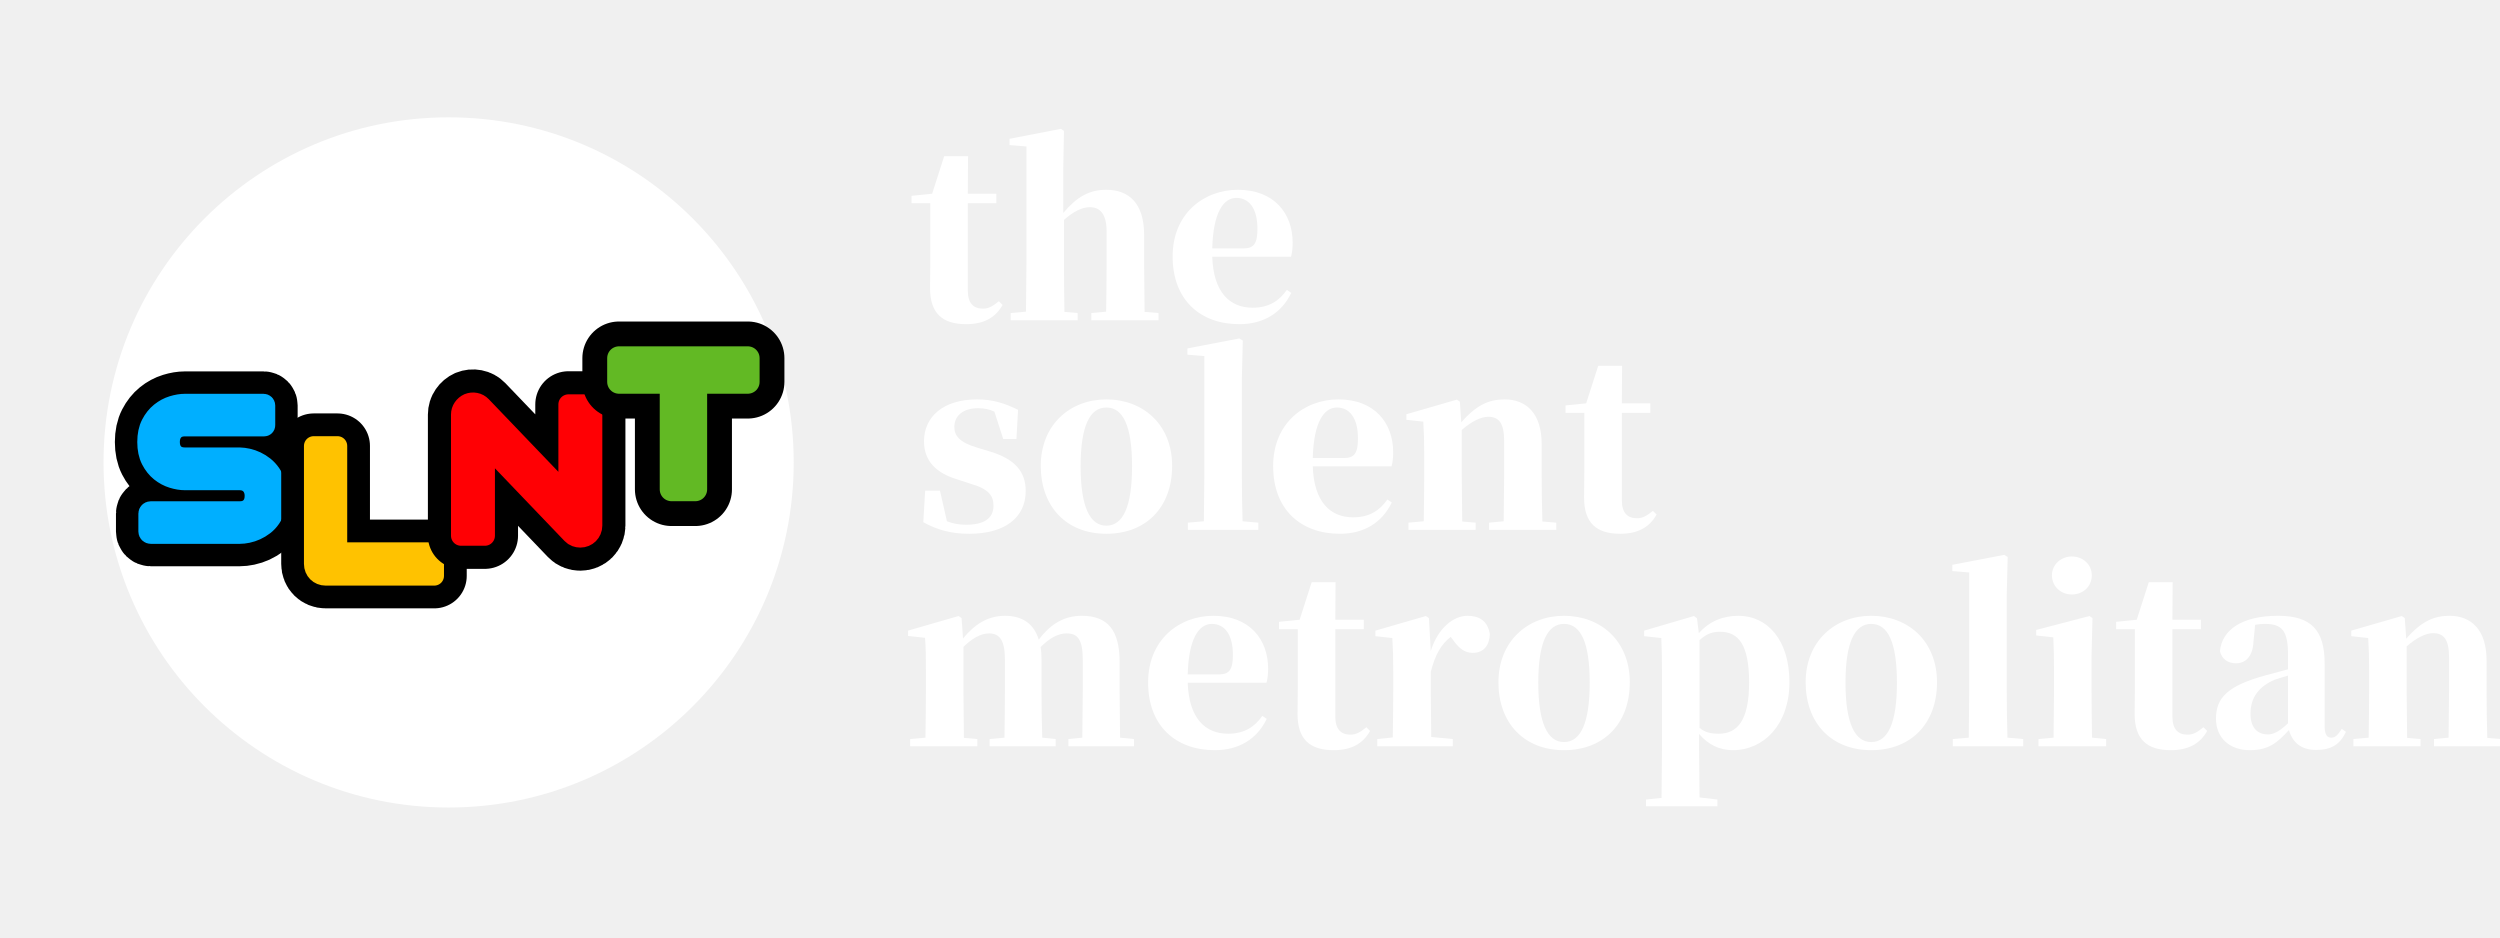
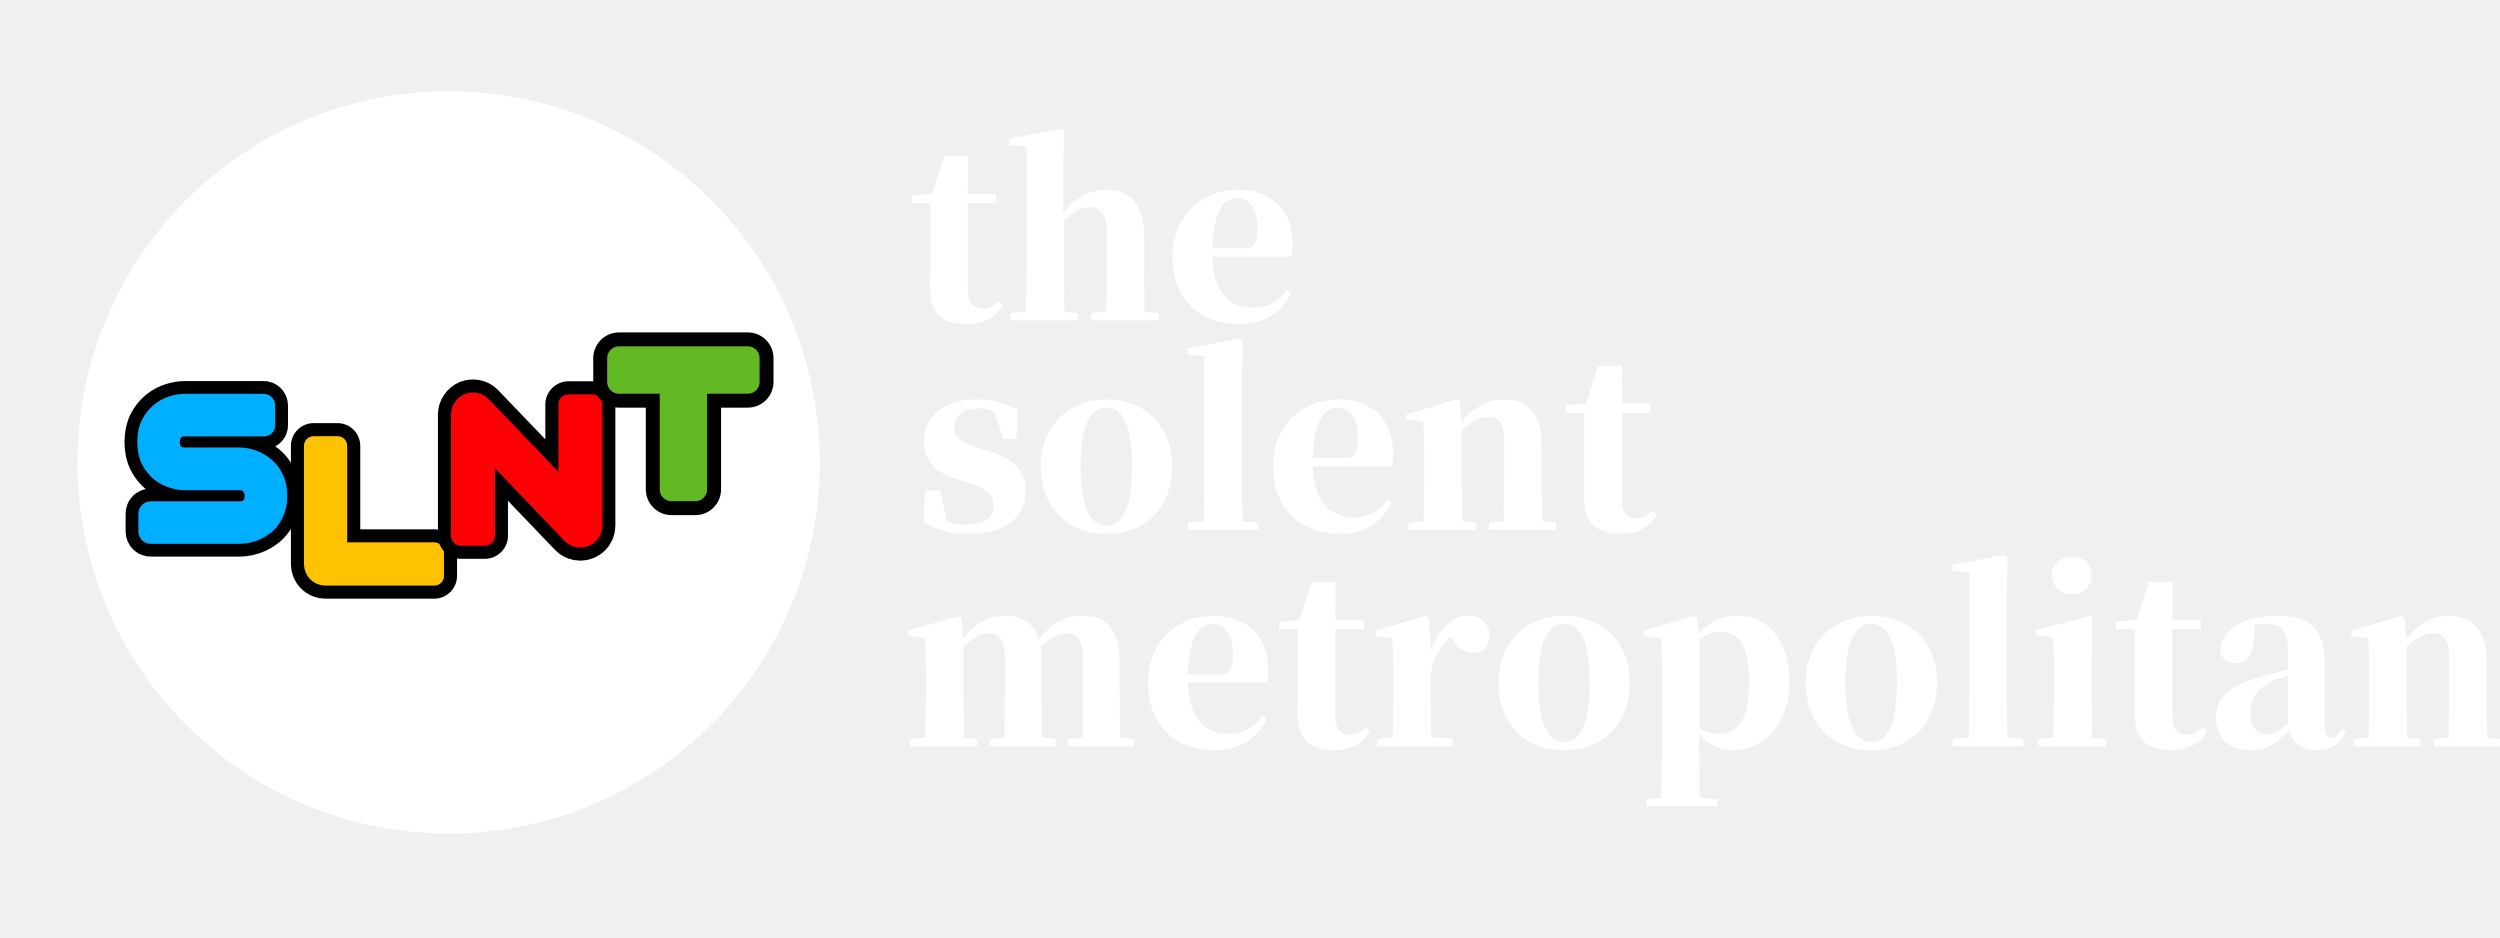
<svg xmlns="http://www.w3.org/2000/svg" width="1920" height="720" viewBox="0 0 1920 720" version="1.1" xml:space="preserve" style="clip-rule:evenodd;fill-rule:evenodd;stroke-linejoin:bevel;stroke-miterlimit:2" id="svg5">
  <defs id="defs5">
    <rect x="4277.595" y="779.19" width="430.675" height="587.043" id="rect6" />
  </defs>
-   <circle style="fill:#ffffff;fill-opacity:1;stroke-width:0.885" id="path7" cx="344.54" cy="355.141" r="265.031" />
+   <circle style="fill:#ffffff;fill-opacity:1;stroke-width:0.885" id="path7" cx="344.54" cy="355.141" r="285.031" />
  <g transform="matrix(0.5,0,0,0.5,44.27495,155.2783)" id="g2">
-     <path d="m 338.225,451.055 c 0,7.219 -0.914,13.711 -2.743,19.476 -1.828,5.766 -4.242,10.852 -7.242,15.258 -3,4.406 -6.515,8.156 -10.547,11.25 -4.031,3.094 -8.203,5.625 -12.515,7.594 -4.313,1.969 -8.696,3.422 -13.149,4.359 -4.453,0.938 -8.648,1.407 -12.586,1.407 H 142.945 c -1.206,0 -2.363,-0.48 -3.216,-1.333 -0.853,-0.853 -1.332,-2.01 -1.332,-3.216 0,-7.07 0,-20.61 0,-27.598 0,-1.171 0.465,-2.294 1.293,-3.123 0.828,-0.828 1.951,-1.293 3.122,-1.293 23.893,0 136.631,0 136.631,0 7.032,0 12.493,-2.062 16.383,-6.187 3.891,-4.125 5.836,-9.657 5.836,-16.594 0,-3.375 -0.515,-6.469 -1.547,-9.281 -1.031,-2.813 -2.508,-5.25 -4.429,-7.313 -1.922,-2.062 -4.266,-3.656 -7.032,-4.781 -2.765,-1.125 -5.836,-1.688 -9.211,-1.688 H 195.35 c -5.907,0 -12.282,-1.054 -19.125,-3.164 -6.844,-2.109 -13.196,-5.508 -19.055,-10.195 -5.859,-4.688 -10.734,-10.828 -14.625,-18.422 -3.891,-7.594 -5.836,-16.875 -5.836,-27.844 0,-10.968 1.945,-20.226 5.836,-27.773 3.891,-7.547 8.766,-13.688 14.625,-18.422 5.859,-4.734 12.211,-8.156 19.055,-10.266 6.843,-2.109 13.218,-3.164 19.125,-3.164 h 120.959 c 1.93,0 3.494,1.564 3.494,3.494 0,7.313 0,24.091 0,30.508 0,1.414 -1.147,2.561 -2.561,2.561 -17.76,0 -121.892,0 -121.892,0 -6.938,0 -12.352,2.109 -16.243,6.328 -3.89,4.219 -5.835,9.797 -5.835,16.734 0,7.032 1.945,12.586 5.835,16.664 3.891,4.079 9.305,6.118 16.243,6.118 h 84.375 c 3.937,0.093 8.109,0.632 12.515,1.617 4.407,0.984 8.789,2.508 13.149,4.57 4.359,2.063 8.508,4.664 12.445,7.805 3.938,3.14 7.43,6.914 10.477,11.32 3.046,4.406 5.461,9.469 7.242,15.188 1.781,5.718 2.672,12.187 2.672,19.406 z" style="fill:#00afff;fill-rule:nonzero;stroke:#000000;stroke-width:97.64px;stroke-linejoin:round" id="path1-outline" />
+     <path d="m 338.225,451.055 c 0,7.219 -0.914,13.711 -2.743,19.476 -1.828,5.766 -4.242,10.852 -7.242,15.258 -3,4.406 -6.515,8.156 -10.547,11.25 -4.031,3.094 -8.203,5.625 -12.515,7.594 -4.313,1.969 -8.696,3.422 -13.149,4.359 -4.453,0.938 -8.648,1.407 -12.586,1.407 H 142.945 c -1.206,0 -2.363,-0.48 -3.216,-1.333 -0.853,-0.853 -1.332,-2.01 -1.332,-3.216 0,-7.07 0,-20.61 0,-27.598 0,-1.171 0.465,-2.294 1.293,-3.123 0.828,-0.828 1.951,-1.293 3.122,-1.293 23.893,0 136.631,0 136.631,0 7.032,0 12.493,-2.062 16.383,-6.187 3.891,-4.125 5.836,-9.657 5.836,-16.594 0,-3.375 -0.515,-6.469 -1.547,-9.281 -1.031,-2.813 -2.508,-5.25 -4.429,-7.313 -1.922,-2.062 -4.266,-3.656 -7.032,-4.781 -2.765,-1.125 -5.836,-1.688 -9.211,-1.688 H 195.35 c -5.907,0 -12.282,-1.054 -19.125,-3.164 -6.844,-2.109 -13.196,-5.508 -19.055,-10.195 -5.859,-4.688 -10.734,-10.828 -14.625,-18.422 -3.891,-7.594 -5.836,-16.875 -5.836,-27.844 0,-10.968 1.945,-20.226 5.836,-27.773 3.891,-7.547 8.766,-13.688 14.625,-18.422 5.859,-4.734 12.211,-8.156 19.055,-10.266 6.843,-2.109 13.218,-3.164 19.125,-3.164 h 120.959 c 1.93,0 3.494,1.564 3.494,3.494 0,7.313 0,24.091 0,30.508 0,1.414 -1.147,2.561 -2.561,2.561 -17.76,0 -121.892,0 -121.892,0 -6.938,0 -12.352,2.109 -16.243,6.328 -3.89,4.219 -5.835,9.797 -5.835,16.734 0,7.032 1.945,12.586 5.835,16.664 3.891,4.079 9.305,6.118 16.243,6.118 h 84.375 c 3.937,0.093 8.109,0.632 12.515,1.617 4.407,0.984 8.789,2.508 13.149,4.57 4.359,2.063 8.508,4.664 12.445,7.805 3.938,3.14 7.43,6.914 10.477,11.32 3.046,4.406 5.461,9.469 7.242,15.188 1.781,5.718 2.672,12.187 2.672,19.406 z" style="fill:#00afff;fill-rule:nonzero;stroke:#000000;stroke-width:68px;stroke-linejoin:round" id="path1-outline" />
    <path d="m 338.225,451.055 c 0,7.219 -0.914,13.711 -2.743,19.476 -1.828,5.766 -4.242,10.852 -7.242,15.258 -3,4.406 -6.515,8.156 -10.547,11.25 -4.031,3.094 -8.203,5.625 -12.515,7.594 -4.313,1.969 -8.696,3.422 -13.149,4.359 -4.453,0.938 -8.648,1.407 -12.586,1.407 H 142.945 c -1.206,0 -2.363,-0.48 -3.216,-1.333 -0.853,-0.853 -1.332,-2.01 -1.332,-3.216 0,-7.07 0,-20.61 0,-27.598 0,-1.171 0.465,-2.294 1.293,-3.123 0.828,-0.828 1.951,-1.293 3.122,-1.293 23.893,0 136.631,0 136.631,0 7.032,0 12.493,-2.062 16.383,-6.187 3.891,-4.125 5.836,-9.657 5.836,-16.594 0,-3.375 -0.515,-6.469 -1.547,-9.281 -1.031,-2.813 -2.508,-5.25 -4.429,-7.313 -1.922,-2.062 -4.266,-3.656 -7.032,-4.781 -2.765,-1.125 -5.836,-1.688 -9.211,-1.688 H 195.35 c -5.907,0 -12.282,-1.054 -19.125,-3.164 -6.844,-2.109 -13.196,-5.508 -19.055,-10.195 -5.859,-4.688 -10.734,-10.828 -14.625,-18.422 -3.891,-7.594 -5.836,-16.875 -5.836,-27.844 0,-10.968 1.945,-20.226 5.836,-27.773 3.891,-7.547 8.766,-13.688 14.625,-18.422 5.859,-4.734 12.211,-8.156 19.055,-10.266 6.843,-2.109 13.218,-3.164 19.125,-3.164 h 120.959 c 1.93,0 3.494,1.564 3.494,3.494 0,7.313 0,24.091 0,30.508 0,1.414 -1.147,2.561 -2.561,2.561 -17.76,0 -121.892,0 -121.892,0 -6.938,0 -12.352,2.109 -16.243,6.328 -3.89,4.219 -5.835,9.797 -5.835,16.734 0,7.032 1.945,12.586 5.835,16.664 3.891,4.079 9.305,6.118 16.243,6.118 h 84.375 c 3.937,0.093 8.109,0.632 12.515,1.617 4.407,0.984 8.789,2.508 13.149,4.57 4.359,2.063 8.508,4.664 12.445,7.805 3.938,3.14 7.43,6.914 10.477,11.32 3.046,4.406 5.461,9.469 7.242,15.188 1.781,5.718 2.672,12.187 2.672,19.406 z" style="fill:#00afff;fill-rule:nonzero;stroke:#00afff;stroke-width:28.82px" id="path1" />
  </g>
  <g transform="matrix(0.5,0,0,0.5,78.88556,97.28226)" id="g3">
-     <path d="M 509.247,689.999 H 342.466 c -2.625,0 -5.062,-0.468 -7.312,-1.406 -2.25,-0.937 -4.196,-2.226 -5.836,-3.867 -1.641,-1.641 -2.93,-3.586 -3.867,-5.836 -0.938,-2.25 -1.407,-4.687 -1.407,-7.312 V 490.343 h 36.563 v 163.094 h 148.64 z" style="fill:#ffc200;fill-rule:nonzero;stroke:#000000;stroke-width:99.76px;stroke-linejoin:round" id="path2-outline" />
+     <path d="M 509.247,689.999 H 342.466 c -2.625,0 -5.062,-0.468 -7.312,-1.406 -2.25,-0.937 -4.196,-2.226 -5.836,-3.867 -1.641,-1.641 -2.93,-3.586 -3.867,-5.836 -0.938,-2.25 -1.407,-4.687 -1.407,-7.312 V 490.343 h 36.563 v 163.094 h 148.64 z" style="fill:#ffc200;fill-rule:nonzero;stroke:#000000;stroke-width:70px;stroke-linejoin:round" id="path2-outline" />
    <path d="M 509.247,689.999 H 342.466 c -2.625,0 -5.062,-0.468 -7.312,-1.406 -2.25,-0.937 -4.196,-2.226 -5.836,-3.867 -1.641,-1.641 -2.93,-3.586 -3.867,-5.836 -0.938,-2.25 -1.407,-4.687 -1.407,-7.312 V 490.343 h 36.563 v 163.094 h 148.64 z" style="fill:#ffc200;fill-rule:nonzero;stroke:#ffc200;stroke-width:29.88px;stroke-linejoin:round" id="path2" />
  </g>
  <g transform="matrix(0.5,0,0,0.5,24.6311,13.09427)" id="g4">
-     <path d="m 860.441,781.028 c 0,2.625 -0.492,5.063 -1.477,7.313 -0.984,2.25 -2.297,4.195 -3.937,5.836 -1.641,1.64 -3.586,2.929 -5.836,3.867 -2.25,0.937 -4.641,1.406 -7.172,1.406 -2.25,0 -4.524,-0.422 -6.82,-1.266 -2.297,-0.843 -4.336,-2.203 -6.118,-4.078 L 695.488,654.606 V 796.637 H 658.925 V 610.591 c 0,-3.75 1.055,-7.149 3.164,-10.196 2.11,-3.047 4.805,-5.32 8.086,-6.82 3.469,-1.406 7.031,-1.758 10.688,-1.055 3.656,0.703 6.796,2.414 9.421,5.133 L 823.878,737.012 V 594.981 h 36.563 z" style="fill:#ff0004;fill-rule:nonzero;stroke:#000000;stroke-width:101.88px;stroke-linejoin:round" id="path3-outline" />
+     <path d="m 860.441,781.028 c 0,2.625 -0.492,5.063 -1.477,7.313 -0.984,2.25 -2.297,4.195 -3.937,5.836 -1.641,1.64 -3.586,2.929 -5.836,3.867 -2.25,0.937 -4.641,1.406 -7.172,1.406 -2.25,0 -4.524,-0.422 -6.82,-1.266 -2.297,-0.843 -4.336,-2.203 -6.118,-4.078 L 695.488,654.606 V 796.637 H 658.925 V 610.591 c 0,-3.75 1.055,-7.149 3.164,-10.196 2.11,-3.047 4.805,-5.32 8.086,-6.82 3.469,-1.406 7.031,-1.758 10.688,-1.055 3.656,0.703 6.796,2.414 9.421,5.133 L 823.878,737.012 V 594.981 h 36.563 z" style="fill:#ff0004;fill-rule:nonzero;stroke:#000000;stroke-width:71px;stroke-linejoin:round" id="path3-outline" />
    <path d="m 860.441,781.028 c 0,2.625 -0.492,5.063 -1.477,7.313 -0.984,2.25 -2.297,4.195 -3.937,5.836 -1.641,1.64 -3.586,2.929 -5.836,3.867 -2.25,0.937 -4.641,1.406 -7.172,1.406 -2.25,0 -4.524,-0.422 -6.82,-1.266 -2.297,-0.843 -4.336,-2.203 -6.118,-4.078 L 695.488,654.606 V 796.637 H 658.925 V 610.591 c 0,-3.75 1.055,-7.149 3.164,-10.196 2.11,-3.047 4.805,-5.32 8.086,-6.82 3.469,-1.406 7.031,-1.758 10.688,-1.055 3.656,0.703 6.796,2.414 9.421,5.133 L 823.878,737.012 V 594.981 h 36.563 z" style="fill:#ff0004;fill-rule:nonzero;stroke:#ff0004;stroke-width:30.94px;stroke-linejoin:round" id="path3" />
  </g>
  <rect style="fill:#ffffff;fill-opacity:0;stroke-width:0.869" id="rect2" width="4537.325" height="1197.939" x="1171.436" y="-30.503" />
  <g transform="matrix(0.5,0,0,0.5,234.1655,308.6873)" id="g5">
-     <path d="M 680.283,-30.734 H 599.704 V 134.359 H 563.142 V -30.734 h -80.719 v -36.563 h 197.86 z" style="fill:#62b924;fill-rule:nonzero;stroke:#000000;stroke-width:112.48px;stroke-linejoin:round" id="path4-outline" />
+     <path d="M 680.283,-30.734 H 599.704 V 134.359 H 563.142 V -30.734 h -80.719 v -36.563 h 197.86 z" style="fill:#62b924;fill-rule:nonzero;stroke:#000000;stroke-width:79px;stroke-linejoin:round" id="path4-outline" />
    <path d="M 680.283,-30.734 H 599.704 V 134.359 H 563.142 V -30.734 h -80.719 v -36.563 h 197.86 z" style="fill:#62b924;fill-rule:nonzero;stroke:#62b924;stroke-width:36.24px;stroke-linejoin:round" id="path4" />
  </g>
  <g id="text13-paths" style="fill:#ffffff">
    <path d="M250 -17C327 -17 377 12 407 66L391 82C364 60 347 50 322 50C282 50 257 73 257 127V505H380V546H257L258 708H155L103 546L14 537V505H95V249C95 208 94 179 94 139C94 29 148 -17 250 -17Z" transform="translate(697.553,245.94) scale(0.177939,-0.177939)" />
    <path d="M446 0H674V31L614 36L612 238V368C612 504 547 563 449 563C375 563 322 533 263 463V656L266 817L253 826L31 783V756L104 750V238L102 37L36 31V0H325V31L268 36C267 95 266 182 266 238V433C306 469 345 488 377 488C421 488 450 460 450 383V238C450 180 449 95 448 37L384 31V0Z" transform="translate(769.7963,245.94) scale(0.177939,-0.177939)" />
    <path d="M323 -17C427 -17 505 31 547 118L528 131C495 84 451 54 380 54C283 54 211 119 206 274H546C551 293 553 310 553 335C553 462 472 563 317 563C170 563 35 461 35 275C35 88 154 -17 323 -17ZM206 310C210 466 255 528 310 528C364 528 401 484 401 395C401 333 387 310 341 310Z" transform="translate(894.3536,245.94) scale(0.177939,-0.177939)" />
  </g>
  <g id="text14-paths" style="fill:#ffffff">
    <path d="M238 -17C390 -17 482 51 482 168C482 250 436 305 331 337L272 355C194 378 174 408 174 444C174 494 214 525 276 525C305 525 326 520 347 510L385 392H442L449 518C390 547 339 563 272 563C125 563 43 487 43 382C43 297 96 245 186 218L244 199C324 176 343 146 343 104C343 49 301 22 225 22C193 22 168 27 142 37L112 169H48L40 33C99 0 160 -17 238 -17Z" transform="translate(701.9745,406.9199) scale(0.177939,-0.177939)" />
    <path d="M318 -17C489 -17 602 97 602 276C602 455 476 563 318 563C161 563 35 453 35 276C35 100 146 -17 318 -17ZM318 18C247 18 207 100 207 274C207 449 247 528 318 528C390 528 429 449 429 274C429 100 390 18 318 18Z" transform="translate(793.0793,406.9199) scale(0.177939,-0.177939)" />
    <path d="M101 0H337V31L269 37C267 102 266 173 266 238V656L270 817L255 826L31 783V756L104 750V238L102 37L33 31V0Z" transform="translate(906.4264,406.9199) scale(0.177939,-0.177939)" />
    <path d="M323 -17C427 -17 505 31 547 118L528 131C495 84 451 54 380 54C283 54 211 119 206 274H546C551 293 553 310 553 335C553 462 472 563 317 563C170 563 35 461 35 275C35 88 154 -17 323 -17ZM206 310C210 466 255 528 310 528C364 528 401 484 401 395C401 333 387 310 341 310Z" transform="translate(971.5521,406.9199) scale(0.177939,-0.177939)" />
    <path d="M443 0H671V31L611 36C609 94 608 179 608 238V370C608 501 543 563 448 563C382 563 327 540 261 464L255 553L242 562L24 499V475L97 467C100 419 101 386 101 321V238C101 182 100 96 99 37L33 31V0H323V31L265 36L263 238V431C306 469 347 488 377 488C424 488 446 460 446 383V238L444 37L381 31V0Z" transform="translate(1075.824,406.9199) scale(0.177939,-0.177939)" />
    <path d="M250 -17C327 -17 377 12 407 66L391 82C364 60 347 50 322 50C282 50 257 73 257 127V505H380V546H257L258 708H155L103 546L14 537V505H95V249C95 208 94 179 94 139C94 29 148 -17 250 -17Z" transform="translate(1199.848,406.9199) scale(0.177939,-0.177939)" />
  </g>
  <g id="text15-paths" style="fill:#ffffff">
    <path d="M775 0H999V31L939 37L937 238V364C937 500 886 563 774 563C703 563 643 533 588 460C567 529 517 563 442 563C369 563 312 527 261 465L255 553L242 562L24 499V476L97 468C101 419 101 387 101 322V238C101 182 100 96 99 37L33 31V0H323V31L265 36L263 238V429C299 464 337 487 373 487C421 487 442 455 442 373V238C442 180 441 95 440 37L376 31V0H661V31L603 37C601 94 600 179 600 238V370C600 391 599 410 596 428C634 466 671 487 708 487C756 487 778 461 778 373V238L776 37L716 31V0Z" transform="translate(693.132,573.1083) scale(0.177939,-0.177939)" />
    <path d="M323 -17C427 -17 505 31 547 118L528 131C495 84 451 54 380 54C283 54 211 119 206 274H546C551 293 553 310 553 335C553 462 472 563 317 563C170 563 35 461 35 275C35 88 154 -17 323 -17ZM206 310C210 466 255 528 310 528C364 528 401 484 401 395C401 333 387 310 341 310Z" transform="translate(875.5194,573.1083) scale(0.177939,-0.177939)" />
    <path d="M250 -17C327 -17 377 12 407 66L391 82C364 60 347 50 322 50C282 50 257 73 257 127V505H380V546H257L258 708H155L103 546L14 537V505H95V249C95 208 94 179 94 139C94 29 148 -17 250 -17Z" transform="translate(979.7917,573.1083) scale(0.177939,-0.177939)" />
    <path d="M263 321C282 395 307 439 349 472L356 463C382 426 406 403 444 403C494 403 516 438 518 484C508 544 469 563 421 563C362 563 294 511 263 411L255 553L242 562L24 499V475L97 467C100 419 101 387 101 321V238C101 182 100 96 99 38L32 31V0H358V31L265 40L263 238Z" transform="translate(1052.035,573.1083) scale(0.177939,-0.177939)" />
    <path d="M318 -17C489 -17 602 97 602 276C602 455 476 563 318 563C161 563 35 453 35 276C35 100 146 -17 318 -17ZM318 18C247 18 207 100 207 274C207 449 247 528 318 528C390 528 429 449 429 274C429 100 390 18 318 18Z" transform="translate(1144.563,573.1083) scale(0.177939,-0.177939)" />
    <path d="M410 -17C543 -17 654 94 654 276C654 461 557 563 434 563C368 563 309 540 263 488L255 552L242 562L27 499V475L101 467C103 419 104 385 104 320V-7L102 -223L35 -230V-259H343V-230L266 -221L264 -6V53C305 5 354 -17 410 -17ZM266 458C299 488 325 494 355 494C434 494 480 438 480 275C480 108 427 54 349 54C316 54 291 59 266 79Z" transform="translate(1257.91,573.1083) scale(0.177939,-0.177939)" />
    <path d="M318 -17C489 -17 602 97 602 276C602 455 476 563 318 563C161 563 35 453 35 276C35 100 146 -17 318 -17ZM318 18C247 18 207 100 207 274C207 449 247 528 318 528C390 528 429 449 429 274C429 100 390 18 318 18Z" transform="translate(1380.51,573.1083) scale(0.177939,-0.177939)" />
    <path d="M101 0H337V31L269 37C267 102 266 173 266 238V656L270 817L255 826L31 783V756L104 750V238L102 37L33 31V0Z" transform="translate(1493.857,573.1083) scale(0.177939,-0.177939)" />
    <path d="M181 655C229 655 267 689 267 738C267 784 229 819 181 819C134 819 95 784 95 738C95 689 134 655 181 655ZM101 0H329V31L268 37C267 95 266 182 266 238V392L270 553L257 562L27 502V478L101 470C103 423 104 384 104 318V238L102 37L37 31V0Z" transform="translate(1558.983,573.1083) scale(0.177939,-0.177939)" />
    <path d="M250 -17C327 -17 377 12 407 66L391 82C364 60 347 50 322 50C282 50 257 73 257 127V505H380V546H257L258 708H155L103 546L14 537V505H95V249C95 208 94 179 94 139C94 29 148 -17 250 -17Z" transform="translate(1622.685,573.1083) scale(0.177939,-0.177939)" />
    <path d="M471 -16C536 -16 574 7 600 62L582 75C563 45 552 37 537 37C518 37 508 50 508 88V357C508 502 449 563 307 563C152 563 65 503 56 410C65 376 90 358 126 358C164 358 198 384 201 453L208 524C223 527 236 528 250 528C326 528 350 497 350 393V332L253 306C90 261 39 210 39 119C39 35 99 -17 185 -17C265 -17 303 14 354 70C369 17 406 -16 471 -16ZM350 99C309 60 284 51 263 51C218 51 188 80 188 140C188 213 227 259 292 287C306 292 327 298 350 305Z" transform="translate(1694.929,573.1083) scale(0.177939,-0.177939)" />
    <path d="M443 0H671V31L611 36C609 94 608 179 608 238V370C608 501 543 563 448 563C382 563 327 540 261 464L255 553L242 562L24 499V475L97 467C100 419 101 386 101 321V238C101 182 100 96 99 37L33 31V0H323V31L265 36L263 238V431C306 469 347 488 377 488C424 488 446 460 446 383V238L444 37L381 31V0Z" transform="translate(1801.514,573.1083) scale(0.177939,-0.177939)" />
  </g>
</svg>
